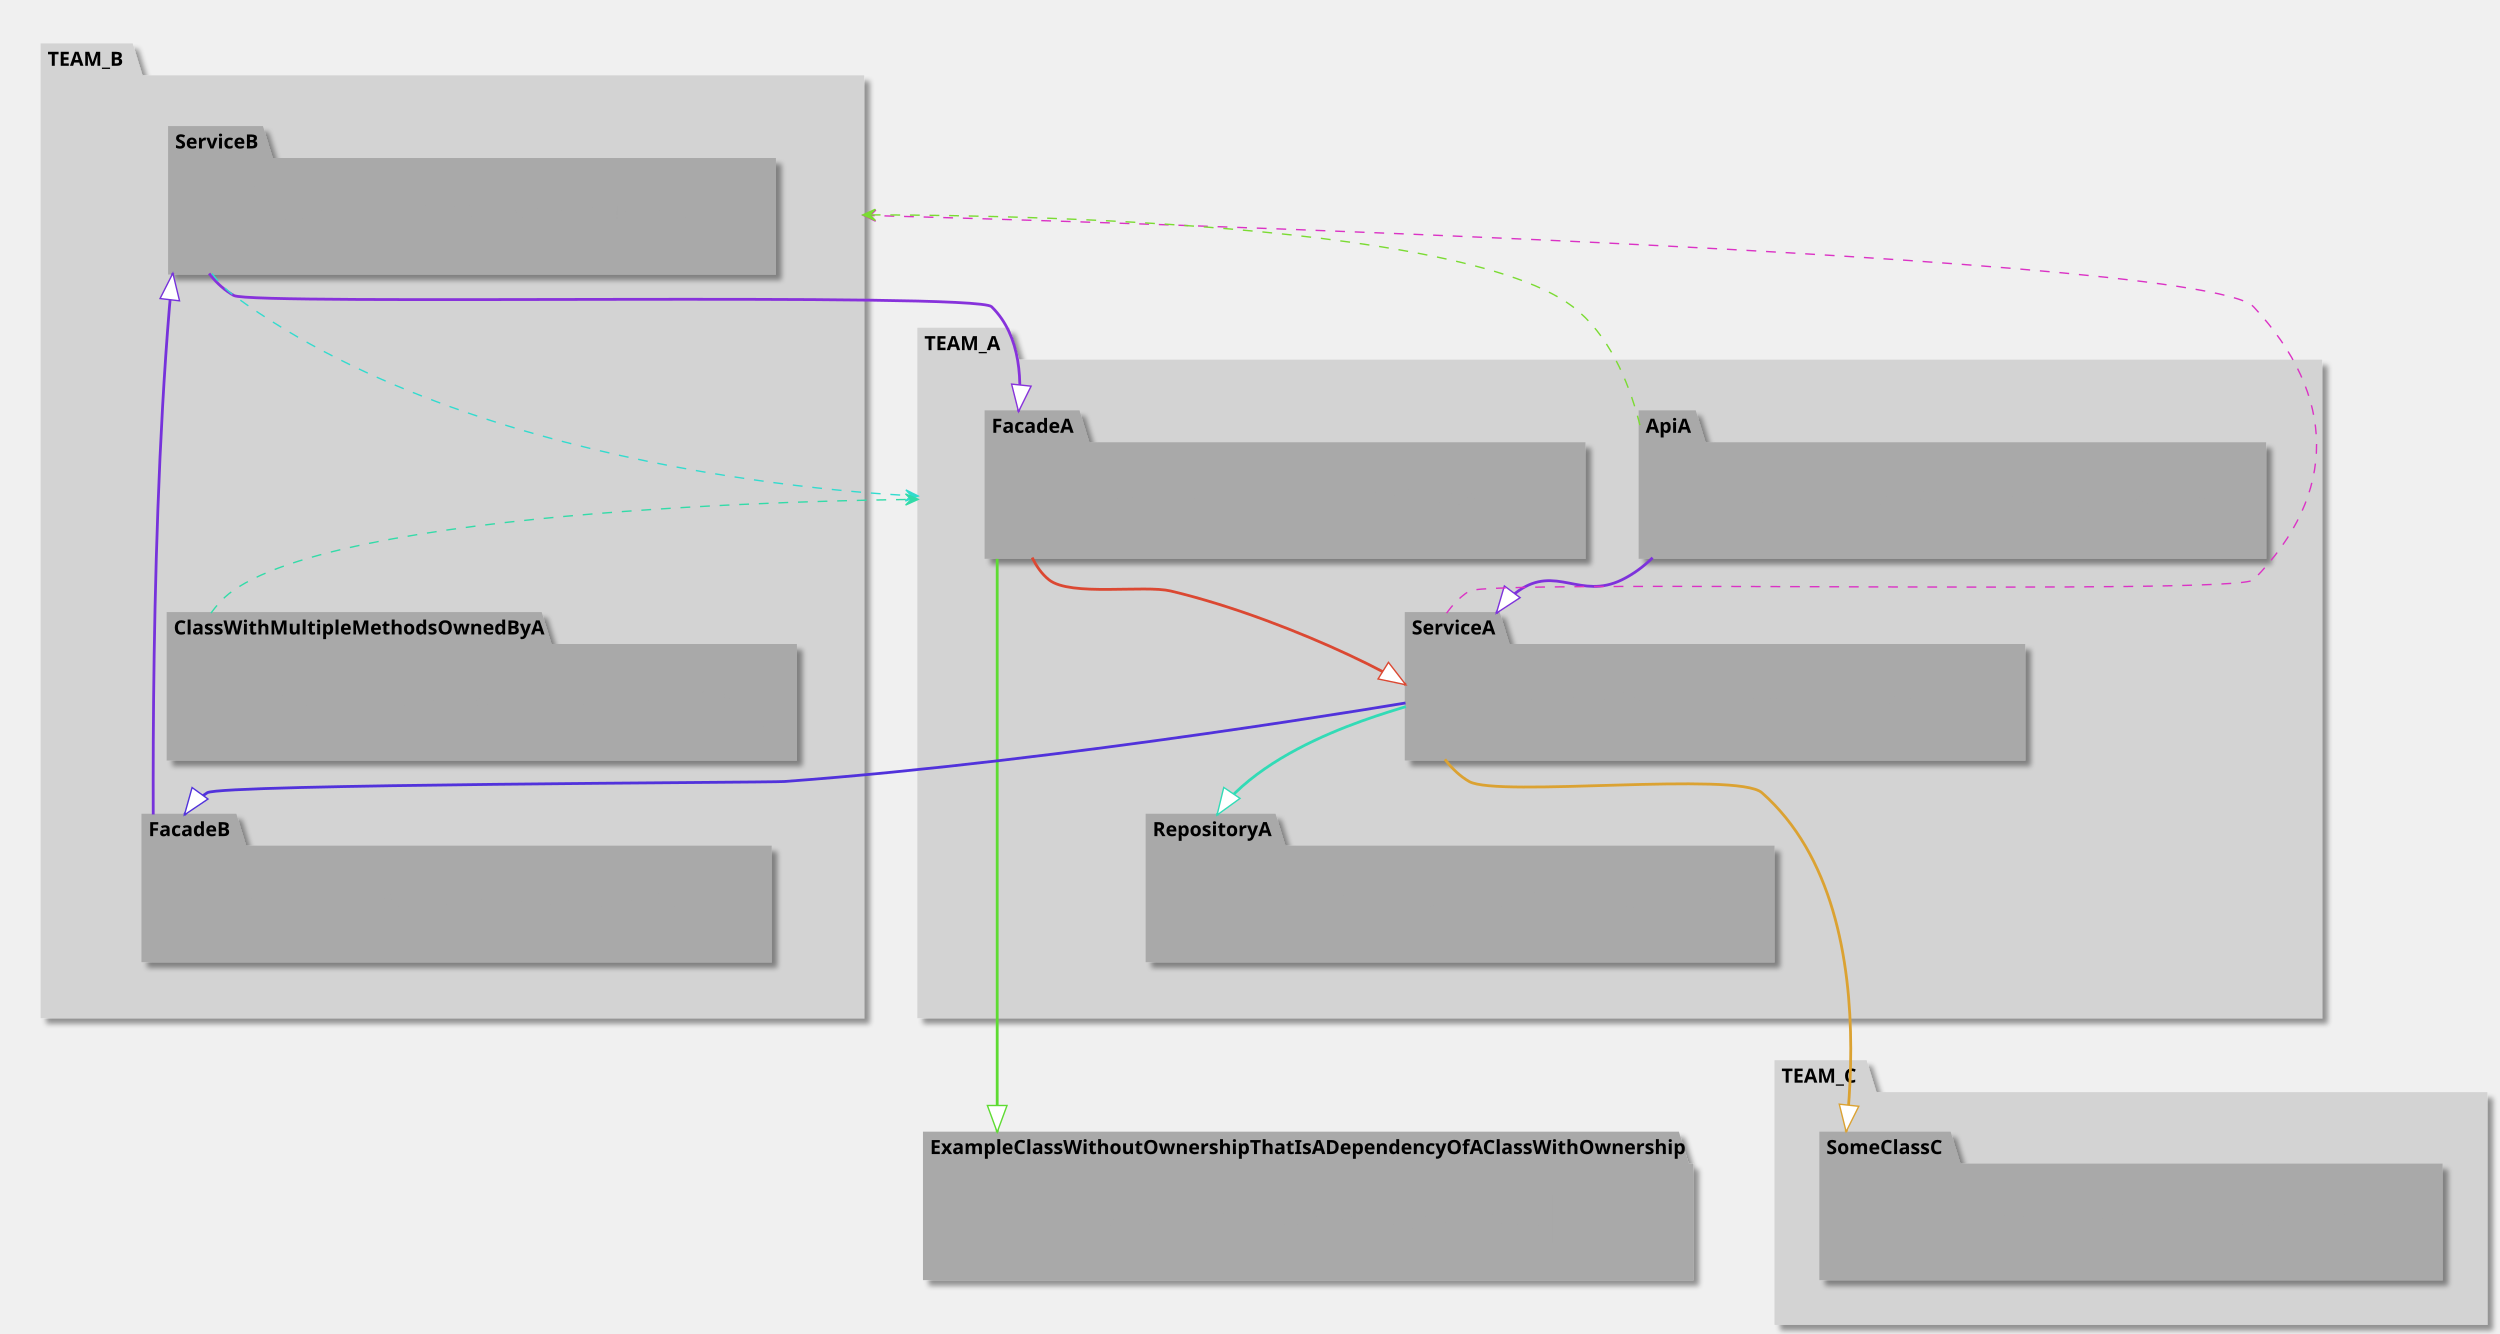
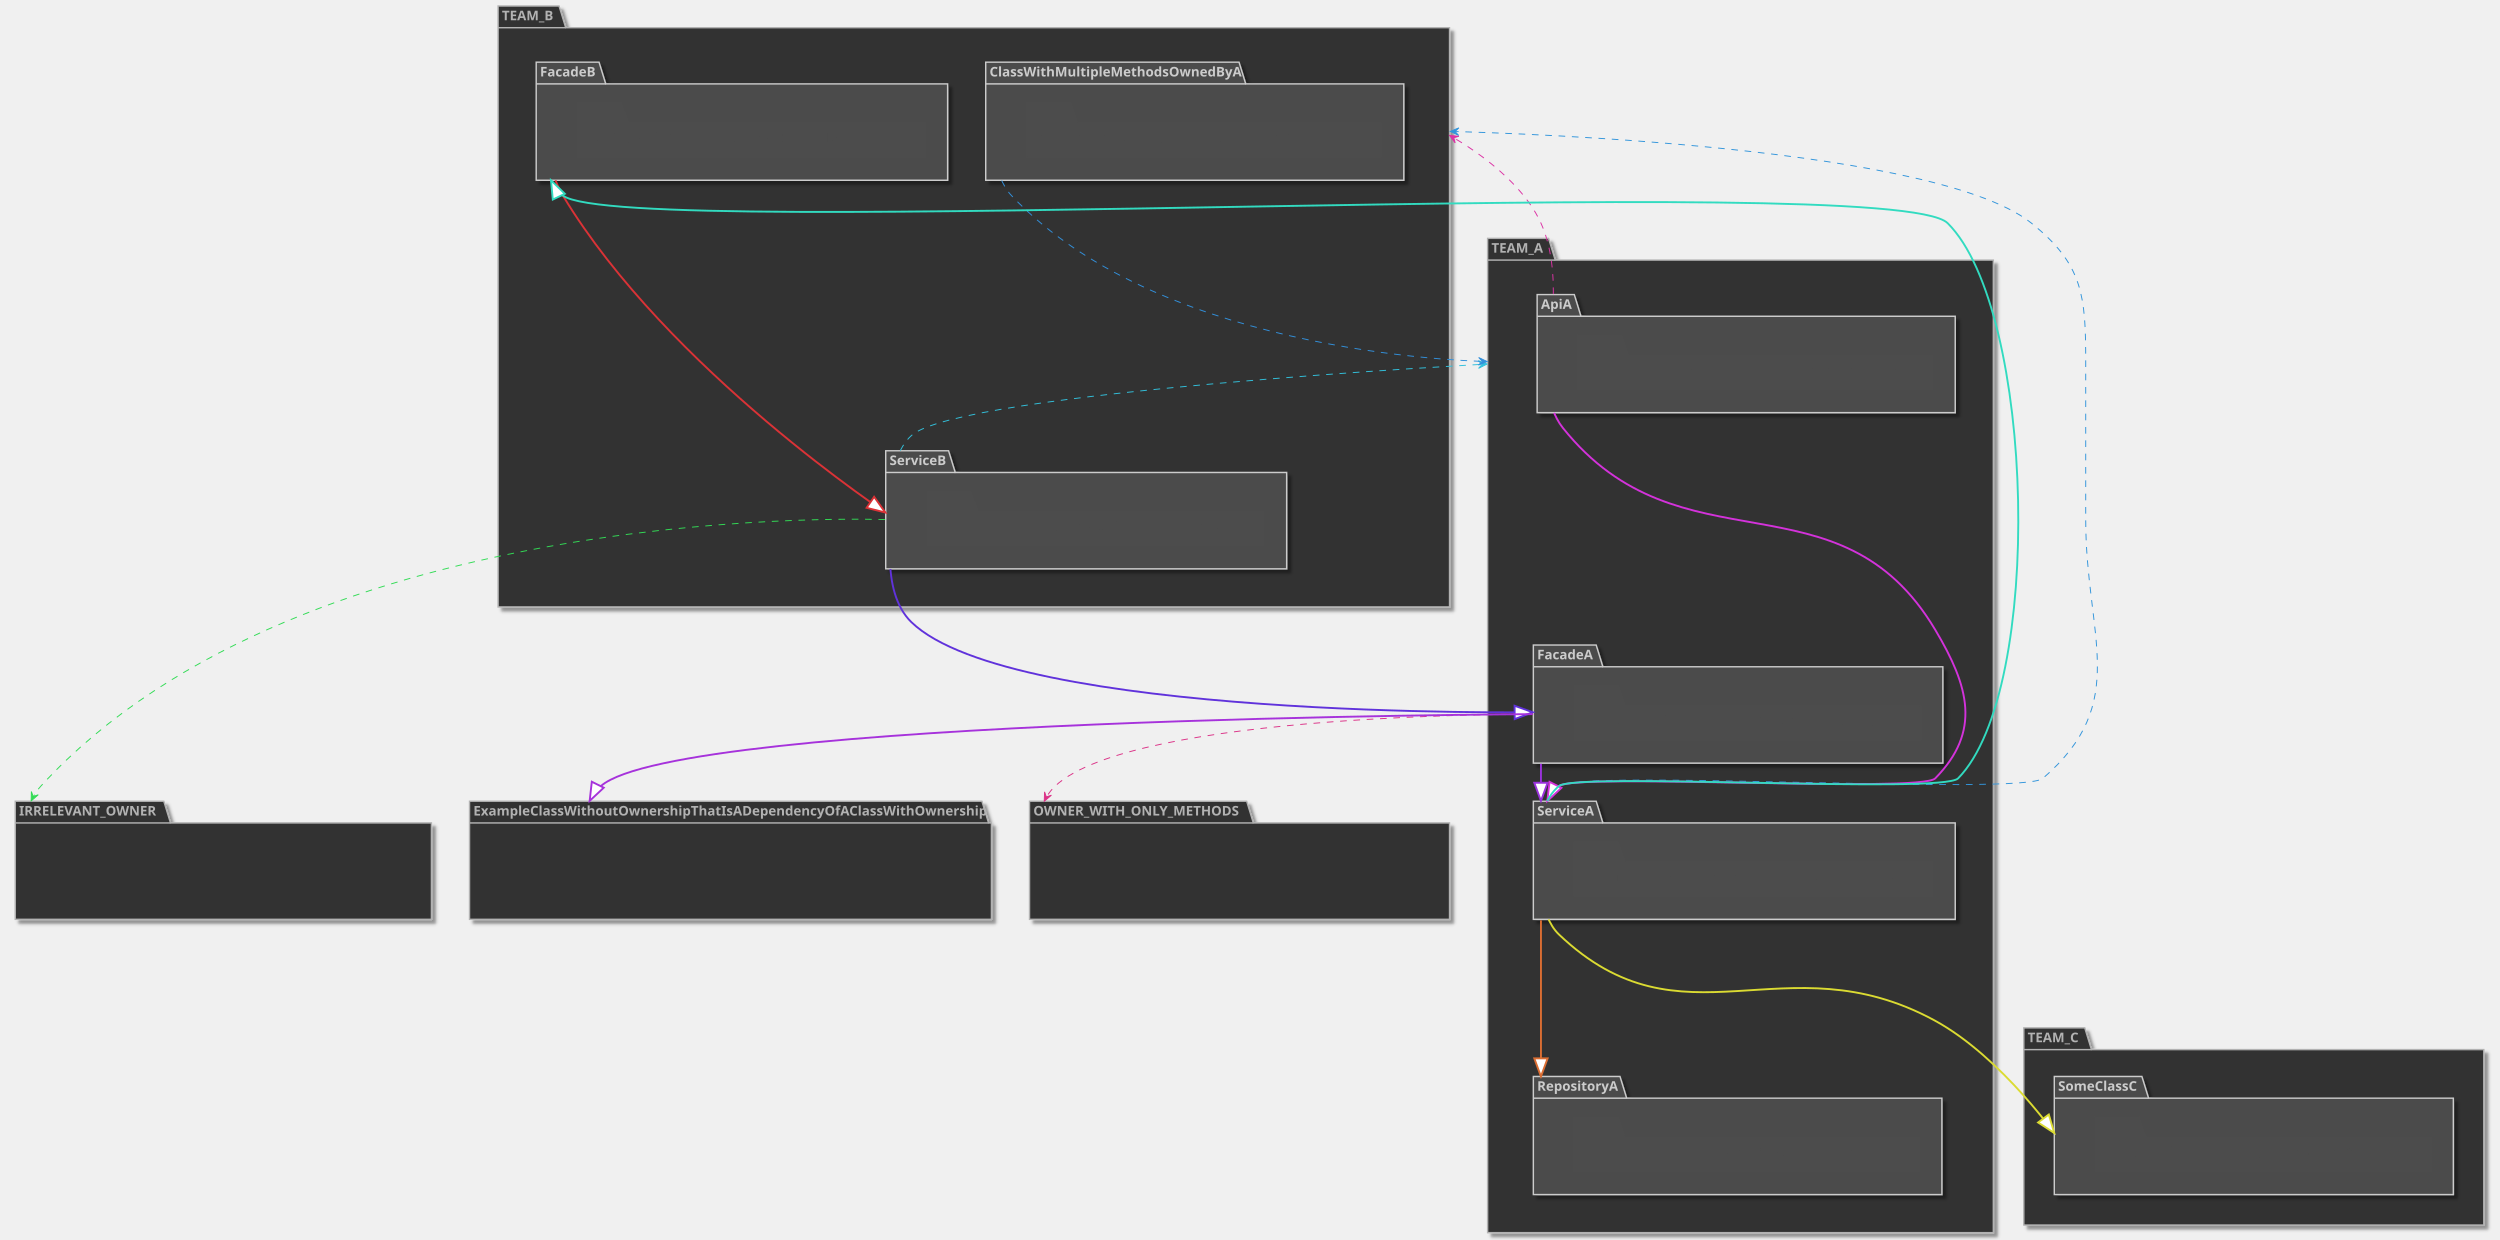
- <svg xmlns="http://www.w3.org/2000/svg" contentScriptType="application/ecmascript" contentStyleType="text/css" height="952px" preserveAspectRatio="none" style="width:1785px;height:952px;" version="1.1" viewBox="0 0 1785 952" width="1785px" zoomAndPan="magnify">
+ <svg xmlns="http://www.w3.org/2000/svg" contentScriptType="application/ecmascript" contentStyleType="text/css" height="1301px" preserveAspectRatio="none" style="width:2625px;height:1301px;" version="1.1" viewBox="0 0 2625 1301" width="2625px" zoomAndPan="magnify">
  <defs>
-     <filter height="300%" id="fm1z6qc" width="300%" x="-1" y="-1">
+     <filter height="300%" id="f7hb6qq3gayu8" width="300%" x="-1" y="-1">
      <feGaussianBlur result="blurOut" stdDeviation="2.0" />
      <feColorMatrix in="blurOut" result="blurOut2" type="matrix" values="0 0 0 0 0 0 0 0 0 0 0 0 0 0 0 0 0 0 .4 0" />
      <feOffset dx="4.0" dy="4.0" in="blurOut2" result="blurOut3" />
      <feBlend in="SourceGraphic" in2="blurOut3" mode="normal" />
    </filter>
  </defs>
  <g>
-     <polygon fill="#D3D3D3" filter="url(#fm1z6qc)" points="1268,758,1332,758,1339,780.8,1775,780.8,1775,945,1268,945,1268,758" style="stroke: #D3D3D3; stroke-width: 2.0;" />
-     <line style="stroke: #D3D3D3; stroke-width: 2.0;" x1="1268" x2="1339" y1="780.8" y2="780.8" />
-     <text fill="#000000" font-family="sans-serif" font-size="14" font-weight="bold" lengthAdjust="spacingAndGlyphs" textLength="58" x="1272" y="773.006">TEAM_C</text>
-     <polygon fill="#A9A9A9" filter="url(#fm1z6qc)" points="1300,809,1392,809,1399,831.8,1743,831.8,1743,913,1300,913,1300,809" style="stroke: #A9A9A9; stroke-width: 2.0;" />
-     <line style="stroke: #A9A9A9; stroke-width: 2.0;" x1="1300" x2="1399" y1="831.8" y2="831.8" />
-     <text fill="#000000" font-family="sans-serif" font-size="14" font-weight="bold" lengthAdjust="spacingAndGlyphs" textLength="86" x="1304" y="824.006">SomeClassC</text>
-     <polygon fill="#D3D3D3" filter="url(#fm1z6qc)" points="30,32,94,32,101,54.8,616,54.8,616,726,30,726,30,32" style="stroke: #D3D3D3; stroke-width: 2.0;" />
-     <line style="stroke: #D3D3D3; stroke-width: 2.0;" x1="30" x2="101" y1="54.8" y2="54.8" />
-     <text fill="#000000" font-family="sans-serif" font-size="14" font-weight="bold" lengthAdjust="spacingAndGlyphs" textLength="58" x="34" y="47.006">TEAM_B</text>
-     <polygon fill="#A9A9A9" filter="url(#fm1z6qc)" points="102,582,168,582,175,604.8,550,604.8,550,686,102,686,102,582" style="stroke: #A9A9A9; stroke-width: 2.0;" />
-     <line style="stroke: #A9A9A9; stroke-width: 2.0;" x1="102" x2="175" y1="604.8" y2="604.8" />
-     <text fill="#000000" font-family="sans-serif" font-size="14" font-weight="bold" lengthAdjust="spacingAndGlyphs" textLength="60" x="106" y="597.006">FacadeB</text>
-     <polygon fill="#A9A9A9" filter="url(#fm1z6qc)" points="121,91,187,91,194,113.8,553,113.8,553,195,121,195,121,91" style="stroke: #A9A9A9; stroke-width: 2.0;" />
-     <line style="stroke: #A9A9A9; stroke-width: 2.0;" x1="121" x2="194" y1="113.8" y2="113.8" />
-     <text fill="#000000" font-family="sans-serif" font-size="14" font-weight="bold" lengthAdjust="spacingAndGlyphs" textLength="60" x="125" y="106.006">ServiceB</text>
-     <polygon fill="#A9A9A9" filter="url(#fm1z6qc)" points="120,438,386,438,393,460.8,568,460.8,568,542,120,542,120,438" style="stroke: #A9A9A9; stroke-width: 2.0;" />
-     <line style="stroke: #A9A9A9; stroke-width: 2.0;" x1="120" x2="393" y1="460.8" y2="460.8" />
-     <text fill="#000000" font-family="sans-serif" font-size="14" font-weight="bold" lengthAdjust="spacingAndGlyphs" textLength="260" x="124" y="453.006">ClassWithMultipleMethodsOwnedByA</text>
-     <polygon fill="#D3D3D3" filter="url(#fm1z6qc)" points="656,235,720,235,727,257.8,1657,257.8,1657,726,656,726,656,235" style="stroke: #D3D3D3; stroke-width: 2.0;" />
-     <line style="stroke: #D3D3D3; stroke-width: 2.0;" x1="656" x2="727" y1="257.8" y2="257.8" />
-     <text fill="#000000" font-family="sans-serif" font-size="14" font-weight="bold" lengthAdjust="spacingAndGlyphs" textLength="58" x="660" y="250.006">TEAM_A</text>
-     <polygon fill="#A9A9A9" filter="url(#fm1z6qc)" points="819,582,910,582,917,604.8,1266,604.8,1266,686,819,686,819,582" style="stroke: #A9A9A9; stroke-width: 2.0;" />
-     <line style="stroke: #A9A9A9; stroke-width: 2.0;" x1="819" x2="917" y1="604.8" y2="604.8" />
-     <text fill="#000000" font-family="sans-serif" font-size="14" font-weight="bold" lengthAdjust="spacingAndGlyphs" textLength="85" x="823" y="597.006">RepositoryA</text>
-     <polygon fill="#A9A9A9" filter="url(#fm1z6qc)" points="704,294,770,294,777,316.8,1131,316.8,1131,398,704,398,704,294" style="stroke: #A9A9A9; stroke-width: 2.0;" />
-     <line style="stroke: #A9A9A9; stroke-width: 2.0;" x1="704" x2="777" y1="316.8" y2="316.8" />
-     <text fill="#000000" font-family="sans-serif" font-size="14" font-weight="bold" lengthAdjust="spacingAndGlyphs" textLength="60" x="708" y="309.006">FacadeA</text>
-     <polygon fill="#A9A9A9" filter="url(#fm1z6qc)" points="1004,438,1070,438,1077,460.8,1445,460.8,1445,542,1004,542,1004,438" style="stroke: #A9A9A9; stroke-width: 2.0;" />
-     <line style="stroke: #A9A9A9; stroke-width: 2.0;" x1="1004" x2="1077" y1="460.8" y2="460.8" />
-     <text fill="#000000" font-family="sans-serif" font-size="14" font-weight="bold" lengthAdjust="spacingAndGlyphs" textLength="60" x="1008" y="453.006">ServiceA</text>
-     <polygon fill="#A9A9A9" filter="url(#fm1z6qc)" points="1171,294,1210,294,1217,316.8,1617,316.8,1617,398,1171,398,1171,294" style="stroke: #A9A9A9; stroke-width: 2.0;" />
-     <line style="stroke: #A9A9A9; stroke-width: 2.0;" x1="1171" x2="1217" y1="316.8" y2="316.8" />
-     <text fill="#000000" font-family="sans-serif" font-size="14" font-weight="bold" lengthAdjust="spacingAndGlyphs" textLength="33" x="1175" y="309.006">ApiA</text>
-     <polygon fill="#A9A9A9" filter="url(#fm1z6qc)" points="660,809,1198,809,1205,831.8,1208,831.8,1208,913,660,913,660,809" style="stroke: #A9A9A9; stroke-width: 2.0;" />
-     <line style="stroke: #A9A9A9; stroke-width: 2.0;" x1="660" x2="1205" y1="831.8" y2="831.8" />
-     <text fill="#000000" font-family="sans-serif" font-size="14" font-weight="bold" lengthAdjust="spacingAndGlyphs" textLength="532" x="664" y="824.006">ExampleClassWithoutOwnershipThatIsADependencyOfAClassWithOwnership</text>
-     <rect fill="#A9A9A9" height="36.8" style="stroke: #A9A9A9; stroke-width: 1.5;" width="357" x="1361.5" y="852" />
-     <text fill="#A9A9A9" font-family="sans-serif" font-size="14" lengthAdjust="spacingAndGlyphs" textLength="337" x="1371.5" y="875.006">invisible_fbf732d7_3141_463b_95d5_d8b1501ce9d0</text>
-     <rect fill="#A9A9A9" height="36.8" style="stroke: #A9A9A9; stroke-width: 1.5;" width="363" x="163.5" y="625" />
-     <text fill="#A9A9A9" font-family="sans-serif" font-size="14" lengthAdjust="spacingAndGlyphs" textLength="343" x="173.5" y="648.006">invisible_b5240652_e30c_4e2b_a93e_cbe28c5e0a79</text>
-     <rect fill="#A9A9A9" height="36.8" style="stroke: #A9A9A9; stroke-width: 1.5;" width="347" x="182.5" y="134" />
-     <text fill="#A9A9A9" font-family="sans-serif" font-size="14" lengthAdjust="spacingAndGlyphs" textLength="327" x="192.5" y="157.006">invisible_d03a4307_96f1_4596_a1d5_43c22fffc81c</text>
-     <rect fill="#A9A9A9" height="36.8" style="stroke: #A9A9A9; stroke-width: 1.5;" width="363" x="181.5" y="481" />
-     <text fill="#A9A9A9" font-family="sans-serif" font-size="14" lengthAdjust="spacingAndGlyphs" textLength="343" x="191.5" y="504.006">invisible_c5b88c9a_b3a9_4bd3_aca1_37da67b3818d</text>
-     <rect fill="#A9A9A9" height="36.8" style="stroke: #A9A9A9; stroke-width: 1.5;" width="362" x="880" y="625" />
-     <text fill="#A9A9A9" font-family="sans-serif" font-size="14" lengthAdjust="spacingAndGlyphs" textLength="342" x="890" y="648.006">invisible_9048c482_5757_4bc7_b4a9_d3ccba23a28d</text>
-     <rect fill="#A9A9A9" height="36.8" style="stroke: #A9A9A9; stroke-width: 1.5;" width="360" x="747" y="337" />
-     <text fill="#A9A9A9" font-family="sans-serif" font-size="14" lengthAdjust="spacingAndGlyphs" textLength="340" x="757" y="360.006">invisible_1a379d74_22e8_45b0_b153_f1ecc1e2527d</text>
-     <rect fill="#A9A9A9" height="36.8" style="stroke: #A9A9A9; stroke-width: 1.5;" width="356" x="1065" y="481" />
-     <text fill="#A9A9A9" font-family="sans-serif" font-size="14" lengthAdjust="spacingAndGlyphs" textLength="336" x="1075" y="504.006">invisible_5ac3ae11_d207_44fe_bf51_aec16e990584</text>
-     <rect fill="#A9A9A9" height="36.8" style="stroke: #A9A9A9; stroke-width: 1.5;" width="361" x="1232.5" y="337" />
-     <text fill="#A9A9A9" font-family="sans-serif" font-size="14" lengthAdjust="spacingAndGlyphs" textLength="341" x="1242.5" y="360.006">invisible_7c832fd7_2325_482d_9e59_652a76d13699</text>
-     <rect fill="#A9A9A9" height="36.8" style="stroke: #A9A9A9; stroke-width: 1.5;" width="348" x="761" y="852" />
-     <text fill="#A9A9A9" font-family="sans-serif" font-size="14" lengthAdjust="spacingAndGlyphs" textLength="328" x="771" y="875.006">invisible_5d66757f_71ac_479b_8dcf_ff248ab9b332</text>
-     <path d="M109.409,581.533 C109.408,581.068 109.406,580.6 109.404,580.13 C109.379,572.611 109.365,564.533 109.371,555.963 C109.381,538.822 109.466,519.713 109.672,499.179 C110.498,417.04 113.265,312.085 121,219 C121.588,211.923 122.359,204.431 123.192,197.142 C123.244,196.686 123.296,196.231 123.349,195.777 C123.375,195.55 123.401,195.324 123.427,195.097 " fill="none" style="stroke: #7632DB; stroke-width: 2.0;" />
-     <polygon fill="#FFFFFF" points="123.427,195.097,114.279,213.161,128.186,214.779,123.427,195.097" style="stroke: #7632DB; stroke-width: 1.0;" />
-     <path d="M1003.817,504.533 C1003.558,504.611 1003.294,504.691 1003.027,504.772 C1001.957,505.096 1000.822,505.441 999.625,505.806 C997.231,506.536 994.591,507.349 991.745,508.249 C986.052,510.05 979.528,512.2 972.479,514.736 C944.28,524.88 907.655,541.195 882,566 C878.633,569.256 875.531,572.882 872.647,576.734 C871.926,577.697 871.219,578.675 870.524,579.664 C870.177,580.159 869.833,580.657 869.492,581.157 C869.322,581.407 869.152,581.658 868.983,581.91 " fill="none" style="stroke: #32DBB6; stroke-width: 2.0;" />
-     <polygon fill="#FFFFFF" points="868.983,581.91,885.387,570.039,873.764,562.234,868.983,581.91" style="stroke: #32DBB6; stroke-width: 1.0;" />
-     <path d="M736.935,398.094 C739.973,404.214 743.775,409.845 749,414 C764.2,426.08 817.11,417.5 836,422 C880.73,432.645 928.825,451.555 963.74,467.91 C972.469,471.999 980.374,475.928 987.197,479.528 C990.608,481.328 993.749,483.046 996.587,484.661 C998.005,485.468 999.349,486.25 1000.612,487.003 C1001.244,487.379 1001.856,487.749 1002.447,488.111 C1002.743,488.292 1003.033,488.471 1003.319,488.648 C1003.462,488.736 1003.603,488.825 1003.743,488.912 " fill="none" style="stroke: #DB4832; stroke-width: 2.0;" />
-     <polygon fill="#FFFFFF" points="1003.743,488.912,991.348,472.901,983.923,484.77,1003.743,488.912" style="stroke: #DB4832; stroke-width: 1.0;" />
-     <path d="M1179.951,398.212 C1179.855,398.307 1179.758,398.402 1179.662,398.498 C1173.469,404.592 1165.987,410.11 1158,414 C1128.26,428.48 1111.04,402.94 1084,422 C1080.156,424.709 1076.696,427.929 1073.516,431.491 C1071.926,433.272 1070.406,435.139 1068.943,437.07 C1068.76,437.311 1068.578,437.554 1068.397,437.797 " fill="none" style="stroke: #7D32DB; stroke-width: 2.0;" />
-     <polygon fill="#FFFFFF" points="1068.397,437.797,1085.356,426.734,1074.125,418.376,1068.397,437.797" style="stroke: #7D32DB; stroke-width: 1.0;" />
-     <path d="M149.305,195.274 C149.594,195.645 149.886,196.013 150.181,196.378 C154.908,202.228 160.493,207.438 167,211 C180.18,218.22 697.29,208.45 708,219 C718.56,229.407 724.165,242.899 726.614,257.326 C727.839,264.539 728.274,271.986 728.146,279.399 C728.082,283.106 727.877,286.803 727.559,290.459 C727.479,291.373 727.393,292.284 727.299,293.192 C727.276,293.419 727.252,293.646 727.228,293.872 " fill="none" style="stroke: #8732DB; stroke-width: 2.0;" />
-     <polygon fill="#FFFFFF" points="727.228,293.872,736.2,275.72,722.278,274.238,727.228,293.872" style="stroke: #8732DB; stroke-width: 1.0;" />
-     <path d="M712,399.029 C712,401.328 712,403.705 712,406.157 C712,415.966 712,426.969 712,438.929 C712,486.766 712,549.895 712,613.023 C712,676.15 712,739.276 712,787.105 C712,793.084 712,798.823 712,804.294 C712,805.662 712,807.013 712,808.346 " fill="none" style="stroke: #5EDB32; stroke-width: 2.0;" />
-     <polygon fill="#FFFFFF" points="712,808.346,719,789.346,705,789.346,712,808.346" style="stroke: #5EDB32; stroke-width: 1.0;" />
-     <path d="M1031.672,542.125 C1031.954,542.496 1032.239,542.865 1032.527,543.232 C1037.141,549.099 1042.608,554.352 1049,558 C1069.18,569.52 1240.57,550.63 1258,566 C1308.455,610.515 1321.355,684.732 1321.446,748.631 C1321.469,764.606 1320.691,779.936 1319.5,793.995 C1319.202,797.51 1318.878,800.946 1318.534,804.292 C1318.448,805.129 1318.361,805.96 1318.273,806.785 C1318.229,807.197 1318.185,807.609 1318.14,808.018 " fill="none" style="stroke: #DBA232; stroke-width: 2.0;" />
-     <polygon fill="#FFFFFF" points="1318.14,808.018,1327.159,789.89,1313.242,788.371,1318.14,808.018" style="stroke: #DBA232; stroke-width: 1.0;" />
-     <path d="M1003.536,501.924 C1003.142,501.989 1002.736,502.057 1002.316,502.126 C1001.477,502.266 1000.586,502.413 999.644,502.569 C992.111,503.814 981.336,505.573 967.888,507.711 C940.993,511.987 903.406,517.779 859.678,524.009 C772.22,536.467 660.195,550.675 560,558 C548.58,558.83 157.67,559.88 148,566 C144.116,568.46 140.616,571.446 137.463,574.794 C135.887,576.469 134.397,578.233 132.99,580.068 C132.638,580.527 132.292,580.99 131.95,581.458 C131.865,581.574 131.78,581.692 131.695,581.809 " fill="none" style="stroke: #5132DB; stroke-width: 2.0;" />
-     <polygon fill="#FFFFFF" points="131.695,581.809,148.496,570.507,137.148,562.308,131.695,581.809" style="stroke: #5132DB; stroke-width: 1.0;" />
-     <path d="M151.311,195.226 C151.384,195.32 151.456,195.414 151.529,195.507 C151.675,195.695 151.821,195.882 151.968,196.068 C152.262,196.442 152.559,196.813 152.858,197.183 C153.457,197.922 154.066,198.653 154.687,199.375 C155.927,200.82 157.211,202.226 158.537,203.582 C161.189,206.294 164.011,208.803 167,211 C258.895,278.56 381.93,314.405 482.591,333.375 C532.922,342.86 577.659,348.126 610.114,351.029 C626.341,352.48 639.497,353.34 648.747,353.842 C651.06,353.967 653.128,354.07 654.939,354.154 C655.165,354.164 655.388,354.175 655.606,354.184 " fill="none" style="stroke: #32DBCE; stroke-width: 1.0; stroke-dasharray: 7.0,7.0;" />
-     <polygon fill="#32DBCE" points="655.606,354.184,646.797,349.78,650.611,353.957,646.434,357.772,655.606,354.184" style="stroke: #32DBCE; stroke-width: 1.0;" />
-     <path d="M150.651,437.77 C150.735,437.651 150.82,437.533 150.905,437.415 C151.076,437.179 151.247,436.943 151.419,436.709 C152.8,434.834 154.257,433.021 155.793,431.287 C158.866,427.82 162.259,424.673 166,422 C211.06,389.815 333.975,373.442 446.409,365.115 C502.626,360.951 556.222,358.799 596.156,357.687 C616.124,357.13 632.675,356.834 644.431,356.677 C647.37,356.638 650.009,356.607 652.327,356.583 C653.486,356.571 654.564,356.561 655.56,356.552 " fill="none" style="stroke: #32DBA8; stroke-width: 1.0; stroke-dasharray: 7.0,7.0;" />
-     <polygon fill="#32DBA8" points="655.56,356.552,646.525,352.632,650.56,356.596,646.596,360.632,655.56,356.552" style="stroke: #32DBA8; stroke-width: 1.0;" />
-     <path d="M1032.883,437.801 C1032.966,437.684 1033.05,437.567 1033.133,437.45 C1033.469,436.983 1033.81,436.52 1034.156,436.061 C1035.54,434.226 1037.008,432.462 1038.564,430.789 C1041.677,427.442 1045.142,424.457 1049,422 C1062.12,413.64 1598.08,425.08 1609,414 C1669.84,352.28 1668.25,282.25 1609,219 C1590.025,198.745 1341.652,182.417 1097.09,171.13 C974.809,165.486 853.48,161.102 762.255,158.118 C716.642,156.625 678.555,155.483 651.638,154.708 C638.18,154.32 627.514,154.024 620.095,153.822 C619.168,153.797 618.292,153.773 617.467,153.75 C617.054,153.739 616.655,153.729 616.268,153.718 " fill="none" style="stroke: #DB32C5; stroke-width: 1.0; stroke-dasharray: 7.0,7.0;" />
-     <polygon fill="#DB32C5" points="616.268,153.718,625.157,157.959,621.266,153.853,625.373,149.962,616.268,153.718" style="stroke: #DB32C5; stroke-width: 1.0;" />
-     <path d="M1170.921,303.566 C1170.865,303.346 1170.809,303.125 1170.753,302.904 C1170.527,302.018 1170.295,301.128 1170.057,300.234 C1162.445,271.61 1148.48,238.48 1123,219 C1077.53,184.24 950.428,167.847 833.879,160.154 C775.604,156.307 719.968,154.635 678.494,153.929 C657.757,153.576 640.56,153.464 628.345,153.443 C625.291,153.438 622.548,153.438 620.139,153.442 C618.935,153.444 617.814,153.446 616.779,153.449 C616.52,153.45 616.267,153.451 616.019,153.452 " fill="none" style="stroke: #7ADB32; stroke-width: 1.0; stroke-dasharray: 7.0,7.0;" />
-     <polygon fill="#7ADB32" points="616.019,153.452,625.033,157.421,621.019,153.435,625.005,149.421,616.019,153.452" style="stroke: #7ADB32; stroke-width: 1.0;" />
+     <polygon fill="#323232" filter="url(#f7hb6qq3gayu8)" points="2125,1079.294,2189,1079.294,2196,1102.094,2608,1102.094,2608,1286.294,2125,1286.294,2125,1079.294" style="stroke:#B2B2B2;stroke-width:1.5;" />
+     <line style="stroke:#B2B2B2;stroke-width:1.5;" x1="2125" x2="2196" y1="1102.094" y2="1102.094" />
+     <text fill="#B2B2B2" font-family="sans-serif" font-size="14" font-weight="bold" lengthAdjust="spacing" textLength="58" x="2129" y="1094.3">TEAM_C</text>
+     <polygon fill="#4C4C4C" filter="url(#f7hb6qq3gayu8)" points="2157,1130.294,2249,1130.294,2256,1153.094,2576,1153.094,2576,1254.294,2157,1254.294,2157,1130.294" style="stroke:#CCCCCC;stroke-width:1.5;" />
+     <line style="stroke:#CCCCCC;stroke-width:1.5;" x1="2157" x2="2256" y1="1153.094" y2="1153.094" />
+     <text fill="#CCCCCC" font-family="sans-serif" font-size="14" font-weight="bold" lengthAdjust="spacing" textLength="86" x="2161" y="1145.3">SomeClassC</text>
+     <polygon fill="#323232" filter="url(#f7hb6qq3gayu8)" points="493,841.294,1031,841.294,1038,864.094,1041,864.094,1041,965.294,493,965.294,493,841.294" style="stroke:#B2B2B2;stroke-width:1.5;" />
+     <line style="stroke:#B2B2B2;stroke-width:1.5;" x1="493" x2="1038" y1="864.094" y2="864.094" />
+     <text fill="#B2B2B2" font-family="sans-serif" font-size="14" font-weight="bold" lengthAdjust="spacing" textLength="532" x="497" y="856.3">ExampleClassWithoutOwnershipThatIsADependencyOfAClassWithOwnership</text>
+     <polygon fill="#323232" filter="url(#f7hb6qq3gayu8)" points="16,841.294,172,841.294,179,864.094,453,864.094,453,965.294,16,965.294,16,841.294" style="stroke:#B2B2B2;stroke-width:1.5;" />
+     <line style="stroke:#B2B2B2;stroke-width:1.5;" x1="16" x2="179" y1="864.094" y2="864.094" />
+     <text fill="#B2B2B2" font-family="sans-serif" font-size="14" font-weight="bold" lengthAdjust="spacing" textLength="150" x="20" y="856.3">IRRELEVANT_OWNER</text>
+     <polygon fill="#323232" filter="url(#f7hb6qq3gayu8)" points="523,6.294,587,6.294,594,29.094,1522,29.094,1522,637.294,523,637.294,523,6.294" style="stroke:#B2B2B2;stroke-width:1.5;" />
+     <line style="stroke:#B2B2B2;stroke-width:1.5;" x1="523" x2="594" y1="29.094" y2="29.094" />
+     <text fill="#B2B2B2" font-family="sans-serif" font-size="14" font-weight="bold" lengthAdjust="spacing" textLength="58" x="527" y="21.3">TEAM_B</text>
+     <polygon fill="#4C4C4C" filter="url(#f7hb6qq3gayu8)" points="1035,65.294,1301,65.294,1308,88.094,1474,88.094,1474,189.294,1035,189.294,1035,65.294" style="stroke:#CCCCCC;stroke-width:1.5;" />
+     <line style="stroke:#CCCCCC;stroke-width:1.5;" x1="1035" x2="1308" y1="88.094" y2="88.094" />
+     <text fill="#CCCCCC" font-family="sans-serif" font-size="14" font-weight="bold" lengthAdjust="spacing" textLength="260" x="1039" y="80.3">ClassWithMultipleMethodsOwnedByA</text>
+     <polygon fill="#4C4C4C" filter="url(#f7hb6qq3gayu8)" points="563,65.294,629,65.294,636,88.094,995,88.094,995,189.294,563,189.294,563,65.294" style="stroke:#CCCCCC;stroke-width:1.5;" />
+     <line style="stroke:#CCCCCC;stroke-width:1.5;" x1="563" x2="636" y1="88.094" y2="88.094" />
+     <text fill="#CCCCCC" font-family="sans-serif" font-size="14" font-weight="bold" lengthAdjust="spacing" textLength="60" x="567" y="80.3">FacadeB</text>
+     <polygon fill="#4C4C4C" filter="url(#f7hb6qq3gayu8)" points="930,473.294,996,473.294,1003,496.094,1351,496.094,1351,597.294,930,597.294,930,473.294" style="stroke:#CCCCCC;stroke-width:1.5;" />
+     <line style="stroke:#CCCCCC;stroke-width:1.5;" x1="930" x2="1003" y1="496.094" y2="496.094" />
+     <text fill="#CCCCCC" font-family="sans-serif" font-size="14" font-weight="bold" lengthAdjust="spacing" textLength="60" x="934" y="488.3">ServiceB</text>
+     <polygon fill="#323232" filter="url(#f7hb6qq3gayu8)" points="1081,841.294,1309,841.294,1316,864.094,1522,864.094,1522,965.294,1081,965.294,1081,841.294" style="stroke:#B2B2B2;stroke-width:1.5;" />
+     <line style="stroke:#B2B2B2;stroke-width:1.5;" x1="1081" x2="1316" y1="864.094" y2="864.094" />
+     <text fill="#B2B2B2" font-family="sans-serif" font-size="14" font-weight="bold" lengthAdjust="spacing" textLength="222" x="1085" y="856.3">OWNER_WITH_ONLY_METHODS</text>
+     <polygon fill="#323232" filter="url(#f7hb6qq3gayu8)" points="1562,250.294,1626,250.294,1633,273.094,2093,273.094,2093,1294.294,1562,1294.294,1562,250.294" style="stroke:#B2B2B2;stroke-width:1.5;" />
+     <line style="stroke:#B2B2B2;stroke-width:1.5;" x1="1562" x2="1633" y1="273.094" y2="273.094" />
+     <text fill="#B2B2B2" font-family="sans-serif" font-size="14" font-weight="bold" lengthAdjust="spacing" textLength="58" x="1566" y="265.3">TEAM_A</text>
+     <polygon fill="#4C4C4C" filter="url(#f7hb6qq3gayu8)" points="1610,1130.294,1701,1130.294,1708,1153.094,2039,1153.094,2039,1254.294,1610,1254.294,1610,1130.294" style="stroke:#CCCCCC;stroke-width:1.5;" />
+     <line style="stroke:#CCCCCC;stroke-width:1.5;" x1="1610" x2="1708" y1="1153.094" y2="1153.094" />
+     <text fill="#CCCCCC" font-family="sans-serif" font-size="14" font-weight="bold" lengthAdjust="spacing" textLength="85" x="1614" y="1145.3">RepositoryA</text>
+     <polygon fill="#4C4C4C" filter="url(#f7hb6qq3gayu8)" points="1614,309.294,1653,309.294,1660,332.094,2053,332.094,2053,433.294,1614,433.294,1614,309.294" style="stroke:#CCCCCC;stroke-width:1.5;" />
+     <line style="stroke:#CCCCCC;stroke-width:1.5;" x1="1614" x2="1660" y1="332.094" y2="332.094" />
+     <text fill="#CCCCCC" font-family="sans-serif" font-size="14" font-weight="bold" lengthAdjust="spacing" textLength="33" x="1618" y="324.3">ApiA</text>
+     <polygon fill="#4C4C4C" filter="url(#f7hb6qq3gayu8)" points="1610,677.294,1676,677.294,1683,700.094,2040,700.094,2040,801.294,1610,801.294,1610,677.294" style="stroke:#CCCCCC;stroke-width:1.5;" />
+     <line style="stroke:#CCCCCC;stroke-width:1.5;" x1="1610" x2="1683" y1="700.094" y2="700.094" />
+     <text fill="#CCCCCC" font-family="sans-serif" font-size="14" font-weight="bold" lengthAdjust="spacing" textLength="60" x="1614" y="692.3">FacadeA</text>
+     <polygon fill="#4C4C4C" filter="url(#f7hb6qq3gayu8)" points="1610,841.294,1676,841.294,1683,864.094,2053,864.094,2053,965.294,1610,965.294,1610,841.294" style="stroke:#CCCCCC;stroke-width:1.5;" />
+     <line style="stroke:#CCCCCC;stroke-width:1.5;" x1="1610" x2="1683" y1="864.094" y2="864.094" />
+     <text fill="#CCCCCC" font-family="sans-serif" font-size="14" font-weight="bold" lengthAdjust="spacing" textLength="60" x="1614" y="856.3">ServiceA</text>
+     <polygon fill="#4C4C4C" points="2200,1173.294,2246,1173.294,2253,1194.294,2552,1194.294,2552,1229.894,2200,1229.894,2200,1173.294" style="stroke:#4C4C4C;stroke-width:1.5;" />
+     <line style="stroke:#4C4C4C;stroke-width:1.5;" x1="2200" x2="2253" y1="1194.294" y2="1194.294" />
+     <text fill="#4C4C4C" font-family="sans-serif" font-size="14" lengthAdjust="spacing" textLength="310" x="2210" y="1214.3">66fdf0fe_ebf0_4f38_a1c0_01f559895a86_empty</text>
+     <polygon fill="#323232" points="647.5,884.294,693.5,884.294,700.5,905.294,1016.5,905.294,1016.5,940.894,647.5,940.894,647.5,884.294" style="stroke:#323232;stroke-width:1.5;" />
+     <line style="stroke:#323232;stroke-width:1.5;" x1="647.5" x2="700.5" y1="905.294" y2="905.294" />
+     <text fill="#323232" font-family="sans-serif" font-size="14" lengthAdjust="spacing" textLength="327" x="657.5" y="925.3">80d66976_1f59_4597_85b1_979d7bf177e7_empty</text>
+     <polygon fill="#323232" points="59.5,884.294,105.5,884.294,112.5,905.294,428.5,905.294,428.5,940.894,59.5,940.894,59.5,884.294" style="stroke:#323232;stroke-width:1.5;" />
+     <line style="stroke:#323232;stroke-width:1.5;" x1="59.5" x2="112.5" y1="905.294" y2="905.294" />
+     <text fill="#323232" font-family="sans-serif" font-size="14" lengthAdjust="spacing" textLength="327" x="69.5" y="925.3">4108a48d_3f42_443e_8d27_ade24f30e0b9_empty</text>
+     <polygon fill="#4C4C4C" points="1078,108.294,1124,108.294,1131,129.294,1450,129.294,1450,164.894,1078,164.894,1078,108.294" style="stroke:#4C4C4C;stroke-width:1.5;" />
+     <line style="stroke:#4C4C4C;stroke-width:1.5;" x1="1078" x2="1131" y1="129.294" y2="129.294" />
+     <text fill="#4C4C4C" font-family="sans-serif" font-size="14" lengthAdjust="spacing" textLength="330" x="1088" y="149.3">0fce1a17_059b_4910_9e2b_8a4d69edb010_empty</text>
+     <polygon fill="#4C4C4C" points="606.5,108.294,652.5,108.294,659.5,129.294,971.5,129.294,971.5,164.894,606.5,164.894,606.5,108.294" style="stroke:#4C4C4C;stroke-width:1.5;" />
+     <line style="stroke:#4C4C4C;stroke-width:1.5;" x1="606.5" x2="659.5" y1="129.294" y2="129.294" />
+     <text fill="#4C4C4C" font-family="sans-serif" font-size="14" lengthAdjust="spacing" textLength="323" x="616.5" y="149.3">20048661_979f_465f_a076_48f375e6a1b4_empty</text>
+     <polygon fill="#4C4C4C" points="973.5,516.294,1019.5,516.294,1026.5,537.294,1326.5,537.294,1326.5,572.894,973.5,572.894,973.5,516.294" style="stroke:#4C4C4C;stroke-width:1.5;" />
+     <line style="stroke:#4C4C4C;stroke-width:1.5;" x1="973.5" x2="1026.5" y1="537.294" y2="537.294" />
+     <text fill="#4C4C4C" font-family="sans-serif" font-size="14" lengthAdjust="spacing" textLength="311" x="983.5" y="557.3">c38522c6_86ca_44b6_b2d3_0ff53fff694c_empty</text>
+     <polygon fill="#323232" points="1124.5,884.294,1170.5,884.294,1177.5,905.294,1497.5,905.294,1497.5,940.894,1124.5,940.894,1124.5,884.294" style="stroke:#323232;stroke-width:1.5;" />
+     <line style="stroke:#323232;stroke-width:1.5;" x1="1124.5" x2="1177.5" y1="905.294" y2="905.294" />
+     <text fill="#323232" font-family="sans-serif" font-size="14" lengthAdjust="spacing" textLength="331" x="1134.5" y="925.3">4bd258fd_bb0b_4de0_aba8_099e6da6d9ae_empty</text>
+     <polygon fill="#4C4C4C" points="1653,1173.294,1699,1173.294,1706,1194.294,2015,1194.294,2015,1229.894,1653,1229.894,1653,1173.294" style="stroke:#4C4C4C;stroke-width:1.5;" />
+     <line style="stroke:#4C4C4C;stroke-width:1.5;" x1="1653" x2="1706" y1="1194.294" y2="1194.294" />
+     <text fill="#4C4C4C" font-family="sans-serif" font-size="14" lengthAdjust="spacing" textLength="320" x="1663" y="1214.3">0f7d6ac1_3d64_4640_8ff6_4052858b66cc_empty</text>
+     <polygon fill="#4C4C4C" points="1657,352.294,1703,352.294,1710,373.294,2029,373.294,2029,408.894,1657,408.894,1657,352.294" style="stroke:#4C4C4C;stroke-width:1.5;" />
+     <line style="stroke:#4C4C4C;stroke-width:1.5;" x1="1657" x2="1710" y1="373.294" y2="373.294" />
+     <text fill="#4C4C4C" font-family="sans-serif" font-size="14" lengthAdjust="spacing" textLength="330" x="1667" y="393.3">698b3f10_983d_4d11_adc8_4456d73962ad_empty</text>
+     <polygon fill="#4C4C4C" points="1653.5,720.294,1699.5,720.294,1706.5,741.294,2016.5,741.294,2016.5,776.894,1653.5,776.894,1653.5,720.294" style="stroke:#4C4C4C;stroke-width:1.5;" />
+     <line style="stroke:#4C4C4C;stroke-width:1.5;" x1="1653.5" x2="1706.5" y1="741.294" y2="741.294" />
+     <text fill="#4C4C4C" font-family="sans-serif" font-size="14" lengthAdjust="spacing" textLength="321" x="1663.5" y="761.3">852fbc99_fb9c_48fe_bb14_31e15ade4b1b_empty</text>
+     <polygon fill="#4C4C4C" points="1653,884.294,1699,884.294,1706,905.294,2029,905.294,2029,940.894,1653,940.894,1653,884.294" style="stroke:#4C4C4C;stroke-width:1.5;" />
+     <line style="stroke:#4C4C4C;stroke-width:1.5;" x1="1653" x2="1706" y1="905.294" y2="905.294" />
+     <text fill="#4C4C4C" font-family="sans-serif" font-size="14" lengthAdjust="spacing" textLength="334" x="1663" y="925.3">e7761c39_3981_4a4b_8b04_1a39de12682d_empty</text>
+     <path d="M1609.93,749.786 C1609.681,749.786 1609.426,749.787 1609.166,749.787 C1608.125,749.79 1606.997,749.793 1605.786,749.798 C1603.363,749.808 1600.605,749.823 1597.535,749.846 C1585.253,749.939 1567.975,750.16 1547.165,750.668 C1505.545,751.686 1449.802,753.855 1391.666,758.448 C1275.395,767.634 1149.555,786.519 1108,825.294 C1104.459,828.598 1101.501,832.398 1099.037,836.523 C1098.421,837.554 1097.836,838.605 1097.281,839.674 C1097.003,840.209 1096.733,840.748 1096.469,841.291 " fill="none" id="852fbc99_fb9c_48fe_bb14_31e15ade4b1b-to-4bd258fd_bb0b_4de0_aba8_099e6da6d9ae" style="stroke:#DB3287;stroke-width:1.0;stroke-dasharray:7.0,7.0;" />
+     <polygon fill="#DB3287" points="1096.469,841.291,1103.995,834.938,1098.651,836.792,1096.797,831.447,1096.469,841.291" style="stroke:#DB3287;stroke-width:1.0;" />
+     <path d="M1624.671,841.01 C1624.739,840.877 1624.807,840.744 1624.875,840.611 C1625.149,840.08 1625.431,839.554 1625.72,839.033 C1626.3,837.991 1626.911,836.97 1627.556,835.972 C1630.135,831.979 1633.25,828.359 1637,825.294 C1658.86,807.434 2123.62,835.714 2145,817.294 C2237.67,737.464 2190,668.104 2190,545.794 C2190,379.794 2190,379.794 2190,379.794 C2190,310.344 2187.18,277.754 2133,234.294 C2079.125,191.079 1926.362,166.992 1786.086,153.689 C1715.948,147.038 1648.932,143.083 1598.958,140.781 C1573.972,139.63 1553.246,138.893 1538.521,138.439 C1534.84,138.325 1531.534,138.229 1528.63,138.149 C1527.178,138.109 1525.826,138.072 1524.579,138.04 C1523.955,138.024 1523.358,138.008 1522.786,137.994 " fill="none" id="e7761c39_3981_4a4b_8b04_1a39de12682d-to-43a66c9e_9435_4697_be52_d90fa2480ed9" style="stroke:#3295DB;stroke-width:1.0;stroke-dasharray:7.0,7.0;" />
+     <polygon fill="#3295DB" points="1522.786,137.994,1531.682,142.22,1527.785,138.12,1531.885,134.223,1522.786,137.994" style="stroke:#3295DB;stroke-width:1.0;" />
+     <path d="M945.355,473.166 C945.621,472.625 945.893,472.089 946.173,471.557 C946.734,470.493 947.324,469.447 947.945,468.422 C950.431,464.321 953.419,460.554 957,457.294 C982.175,434.374 1133.237,415.614 1279.088,402.528 C1352.013,395.985 1423.634,390.86 1477.566,387.343 C1504.531,385.584 1527.074,384.228 1543.146,383.297 C1547.164,383.064 1550.778,382.858 1553.955,382.679 C1555.543,382.589 1557.023,382.506 1558.389,382.43 C1559.072,382.392 1559.727,382.356 1560.353,382.321 C1560.666,382.304 1560.972,382.287 1561.271,382.27 " fill="none" id="c38522c6_86ca_44b6_b2d3_0ff53fff694c-to-1c7e6a36_c2b3_4afb_94e6_884460e8611c" style="stroke:#32C0DB;stroke-width:1.0;stroke-dasharray:7.0,7.0;" />
+     <polygon fill="#32C0DB" points="1561.271,382.27,1552.064,378.772,1556.278,382.546,1552.504,386.76,1561.271,382.27" style="stroke:#32C0DB;stroke-width:1.0;" />
+     <path d="M929.353,545.518 C924.327,545.388 917.197,545.249 908.187,545.187 C890.167,545.065 864.629,545.252 833.376,546.44 C770.87,548.817 685.503,555.199 591.699,571.116 C404.09,602.952 182.73,672.929 43,825.294 C39.779,828.807 37.059,832.737 34.767,836.932 C34.194,837.981 33.647,839.046 33.126,840.125 C32.996,840.395 32.868,840.666 32.74,840.938 " fill="none" id="c38522c6_86ca_44b6_b2d3_0ff53fff694c-to-4108a48d_3f42_443e_8d27_ade24f30e0b9" style="stroke:#32DB55;stroke-width:1.0;stroke-dasharray:7.0,7.0;" />
+     <polygon fill="#32DB55" points="32.74,840.938,40.177,834.48,34.859,836.409,32.93,831.091,32.74,840.938" style="stroke:#32DB55;stroke-width:1.0;" />
+     <path d="M934.949,597.614 C934.978,597.977 935.01,598.341 935.042,598.705 C935.107,599.433 935.177,600.163 935.253,600.895 C935.405,602.357 935.58,603.825 935.779,605.295 C936.577,611.174 937.771,617.084 939.485,622.811 C942.913,634.265 948.42,644.991 957,653.294 C1009.9,704.479 1172.993,728.136 1323.926,738.981 C1399.393,744.404 1471.82,746.623 1525.914,747.479 C1552.961,747.907 1575.424,747.994 1591.392,747.97 C1595.384,747.963 1598.97,747.951 1602.121,747.934 C1603.696,747.926 1605.162,747.917 1606.516,747.908 C1607.193,747.903 1607.841,747.898 1608.461,747.893 C1608.771,747.891 1609.074,747.889 1609.369,747.886 " fill="none" id="c38522c6_86ca_44b6_b2d3_0ff53fff694c-to-852fbc99_fb9c_48fe_bb14_31e15ade4b1b" style="stroke:#6032DB;stroke-width:2.0;" />
+     <polygon fill="#FFFFFF" points="1609.369,747.886,1590.312,741.042,1590.428,755.042,1609.369,747.886" style="stroke:#6032DB;stroke-width:2.0;" />
+     <path d="M1618,966.333 C1618,966.771 1618,967.212 1618,967.654 C1618,968.538 1618,969.429 1618,970.328 C1618,973.924 1618,977.637 1618,981.45 C1618,989.077 1618,997.104 1618,1005.399 C1618,1021.988 1618,1039.647 1618,1057.305 C1618,1074.964 1618,1092.622 1618,1109.21 C1618,1113.357 1618,1117.438 1618,1121.434 C1618,1123.433 1618,1125.41 1618,1127.364 C1618,1128.342 1618,1129.313 1618,1130.279 " fill="none" id="e7761c39_3981_4a4b_8b04_1a39de12682d-to-0f7d6ac1_3d64_4640_8ff6_4052858b66cc" style="stroke:#DB6D32;stroke-width:2.0;" />
+     <polygon fill="#FFFFFF" points="1618,1130.279,1625,1111.279,1611,1111.279,1618,1130.279" style="stroke:#DB6D32;stroke-width:2.0;" />
+     <path d="M1630.97,308.77 C1630.973,308.527 1630.976,308.284 1630.978,308.041 C1630.988,307.067 1630.992,306.09 1630.991,305.109 C1630.984,297.262 1630.633,289.195 1629.802,281.121 C1628.141,264.973 1624.565,248.797 1618,234.294 C1605.2,206.024 1579.805,182.207 1557.315,165.306 C1546.07,156.857 1535.551,150.136 1527.696,145.453 C1525.733,144.282 1523.935,143.238 1522.335,142.327 C1522.235,142.27 1522.135,142.214 1522.037,142.158 " fill="none" id="698b3f10_983d_4d11_adc8_4456d73962ad-to-43a66c9e_9435_4697_be52_d90fa2480ed9" style="stroke:#DB32A4;stroke-width:1.0;stroke-dasharray:7.0,7.0;" />
+     <polygon fill="#DB32A4" points="1522.037,142.158,1527.888,150.08,1526.385,144.627,1531.838,143.123,1522.037,142.158" style="stroke:#DB32A4;stroke-width:1.0;" />
+     <path d="M583.225,189.305 C583.27,189.419 583.315,189.532 583.361,189.646 C584.085,191.465 584.849,193.269 585.655,195.047 C587.266,198.602 589.043,202.05 591,205.294 C646.22,296.809 732.05,380.832 804.53,442.273 C840.77,472.993 873.673,498.069 897.742,515.613 C909.778,524.385 919.604,531.274 926.536,536.044 C927.403,536.64 928.224,537.204 928.999,537.733 C929.192,537.866 929.383,537.996 929.571,538.124 " fill="none" id="20048661_979f_465f_a076_48f375e6a1b4-to-c38522c6_86ca_44b6_b2d3_0ff53fff694c" style="stroke:#DB3236;stroke-width:2.0;" />
+     <polygon fill="#FFFFFF" points="929.571,538.124,917.825,521.631,909.932,533.194,929.571,538.124" style="stroke:#DB3236;stroke-width:2.0;" />
+     <path d="M1618,801.966 C1618,811.203 1618,821.014 1618,830.825 C1618,833.278 1618,835.731 1618,838.174 C1618,838.785 1618,839.396 1618,840.005 C1618,840.31 1618,840.615 1618,840.919 " fill="none" id="852fbc99_fb9c_48fe_bb14_31e15ade4b1b-to-e7761c39_3981_4a4b_8b04_1a39de12682d" style="stroke:#9932DB;stroke-width:2.0;" />
+     <polygon fill="#FFFFFF" points="1618,840.919,1625,821.919,1611,821.919,1618,840.919" style="stroke:#9932DB;stroke-width:2.0;" />
+     <path d="M1631.813,433.54 C1631.861,433.651 1631.908,433.762 1631.956,433.873 C1632.052,434.094 1632.148,434.315 1632.246,434.535 C1633.027,436.299 1633.867,438.036 1634.771,439.731 C1636.58,443.121 1638.644,446.345 1641,449.294 C1764.4,603.724 1930.88,491.434 2032,661.294 C2067.47,720.874 2080.53,767.774 2032,817.294 C2016.64,832.974 1653.96,811.364 1637,825.294 C1633.256,828.368 1630.146,831.995 1627.57,835.992 C1626.926,836.992 1626.316,838.014 1625.737,839.057 C1625.448,839.579 1625.166,840.105 1624.893,840.636 C1624.824,840.769 1624.756,840.902 1624.689,841.036 " fill="none" id="698b3f10_983d_4d11_adc8_4456d73962ad-to-e7761c39_3981_4a4b_8b04_1a39de12682d" style="stroke:#D432DB;stroke-width:2.0;" />
+     <polygon fill="#FFFFFF" points="1624.689,841.036,1639.508,827.238,1627.014,820.921,1624.689,841.036" style="stroke:#D432DB;stroke-width:2.0;" />
+     <path d="M1051.781,189.529 C1051.83,189.638 1051.879,189.747 1051.928,189.856 C1052.126,190.292 1052.328,190.725 1052.534,191.157 C1053.359,192.882 1054.253,194.571 1055.224,196.209 C1057.164,199.483 1059.408,202.552 1062,205.294 C1143.345,291.369 1269.005,334.986 1374.991,357.089 C1427.984,368.14 1476.059,373.813 1511.217,376.724 C1528.795,378.18 1543.145,378.946 1553.266,379.348 C1555.796,379.449 1558.062,379.527 1560.047,379.587 C1560.544,379.602 1561.023,379.616 1561.484,379.629 " fill="none" id="0fce1a17_059b_4910_9e2b_8a4d69edb010-to-1c7e6a36_c2b3_4afb_94e6_884460e8611c" style="stroke:#3290DB;stroke-width:1.0;stroke-dasharray:7.0,7.0;" />
+     <polygon fill="#3290DB" points="1561.484,379.629,1552.6,375.378,1556.486,379.489,1552.375,383.375,1561.484,379.629" style="stroke:#3290DB;stroke-width:1.0;" />
+     <path d="M1624.685,841.029 C1624.753,840.895 1624.821,840.762 1624.889,840.629 C1625.163,840.098 1625.444,839.572 1625.734,839.051 C1626.313,838.008 1626.923,836.986 1627.567,835.987 C1630.144,831.99 1633.255,828.365 1637,825.294 C1655,810.534 2039.7,833.914 2056,817.294 C2146.75,724.794 2136.89,325.654 2045,234.294 C1987.7,177.334 655.25,254.274 591,205.294 C587.986,202.996 585.409,200.266 583.207,197.24 C582.106,195.727 581.098,194.14 580.177,192.498 C579.717,191.676 579.278,190.841 578.859,189.993 C578.754,189.781 578.651,189.569 578.549,189.355 " fill="none" id="e7761c39_3981_4a4b_8b04_1a39de12682d-to-20048661_979f_465f_a076_48f375e6a1b4" style="stroke:#32DBC0;stroke-width:2.0;" />
+     <polygon fill="#FFFFFF" points="578.549,189.355,580.436,209.516,593.065,203.472,578.549,189.355" style="stroke:#32DBC0;stroke-width:2.0;" />
+     <path d="M1609.16,749.841 C1608.774,749.843 1608.377,749.846 1607.968,749.848 C1607.15,749.854 1606.283,749.859 1605.37,749.865 C1598.063,749.914 1587.743,749.994 1574.822,750.12 C1548.978,750.37 1512.728,750.806 1469.361,751.55 C1382.628,753.039 1267.43,755.764 1150.092,760.724 C915.418,770.644 672.185,789.504 631,825.294 C627.344,828.471 624.3,832.177 621.773,836.231 C621.141,837.245 620.541,838.281 619.972,839.335 C619.688,839.863 619.412,840.395 619.142,840.931 " fill="none" id="852fbc99_fb9c_48fe_bb14_31e15ade4b1b-to-80d66976_1f59_4597_85b1_979d7bf177e7" style="stroke:#A632DB;stroke-width:2.0;" />
+     <polygon fill="#FFFFFF" points="619.142,840.931,633.918,827.087,621.404,820.81,619.142,840.931" style="stroke:#A632DB;stroke-width:2.0;" />
+     <path d="M1626.034,965.328 C1626.083,965.437 1626.133,965.545 1626.182,965.653 C1626.282,965.869 1626.382,966.085 1626.484,966.3 C1626.687,966.73 1626.895,967.157 1627.108,967.582 C1627.959,969.282 1628.887,970.938 1629.896,972.536 C1631.916,975.732 1634.266,978.693 1637,981.294 C1767.14,1105.104 1873.06,985.744 2031,1071.294 C2066.845,1090.709 2099.867,1122.384 2124.162,1149.546 C2136.31,1163.128 2146.276,1175.581 2153.321,1184.809 C2154.202,1185.963 2155.037,1187.066 2155.825,1188.115 C2156.219,1188.639 2156.601,1189.15 2156.972,1189.646 " fill="none" id="e7761c39_3981_4a4b_8b04_1a39de12682d-to-66fdf0fe_ebf0_4f38_a1c0_01f559895a86" style="stroke:#DBDB32;stroke-width:2.0;" />
+     <polygon fill="#FFFFFF" points="2156.972,1189.646,2151.226,1170.23,2140.002,1178.599,2156.972,1189.646" style="stroke:#DBDB32;stroke-width:2.0;" />
  </g>
</svg>
